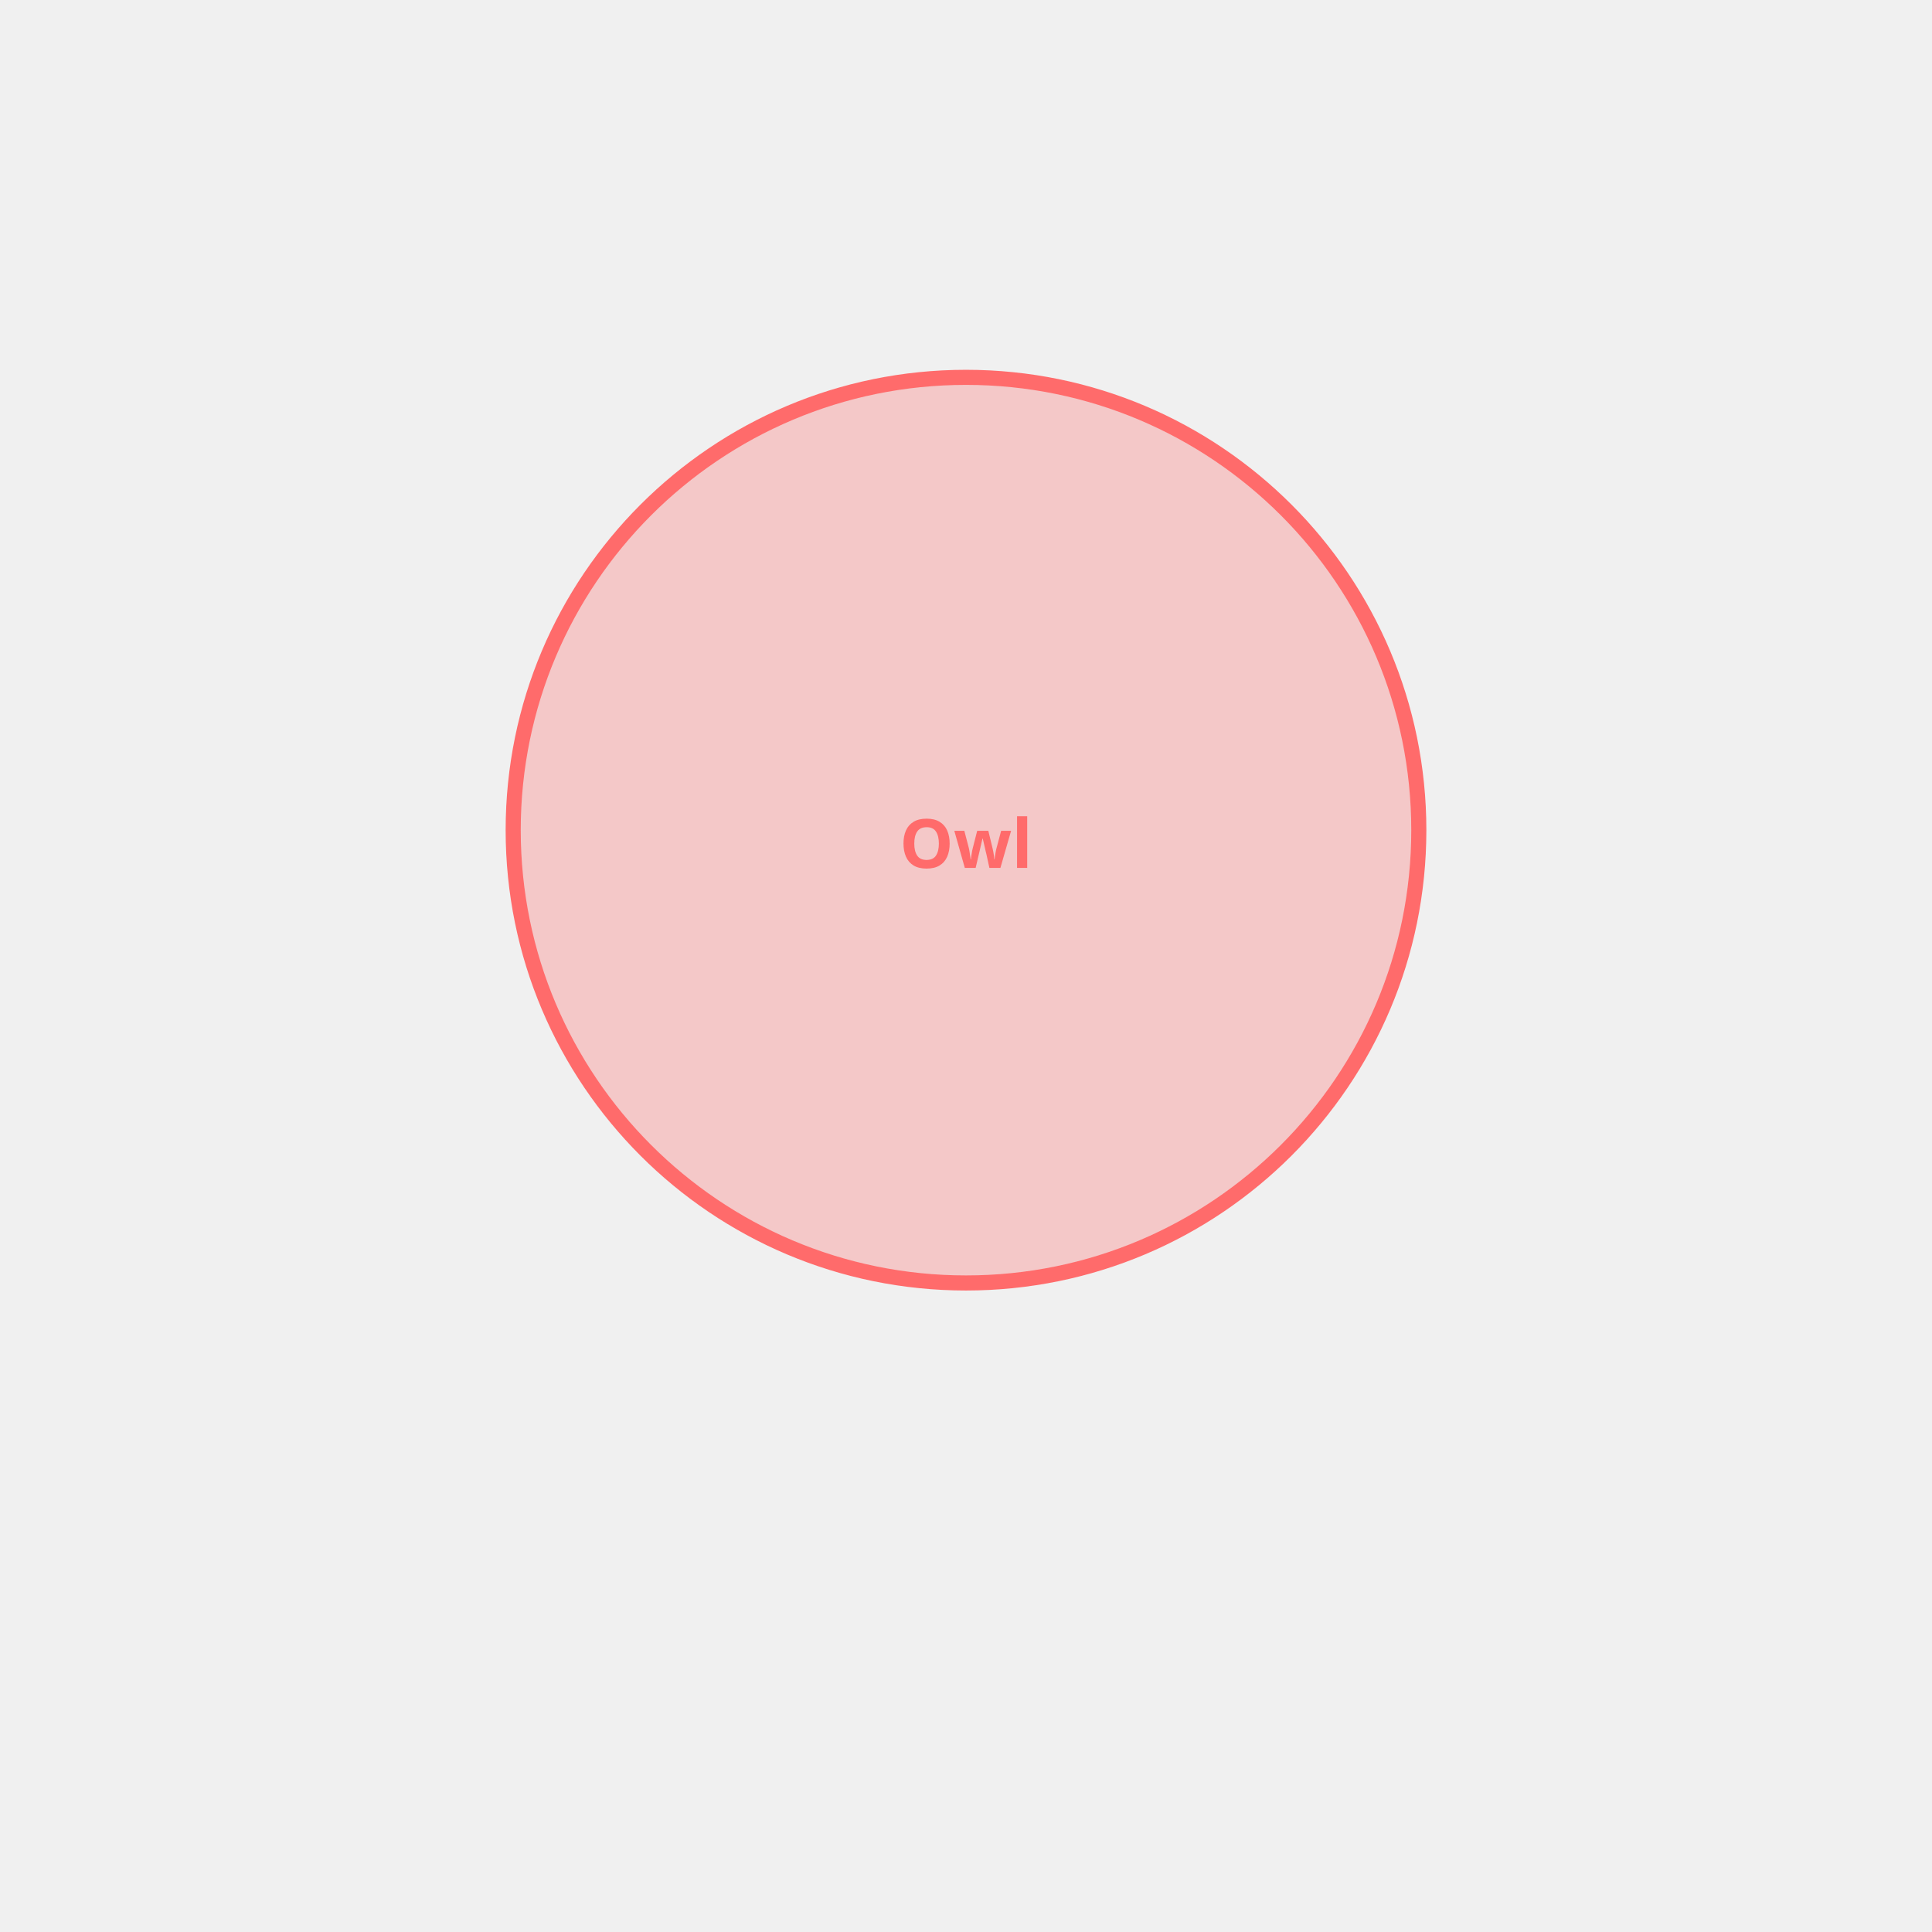
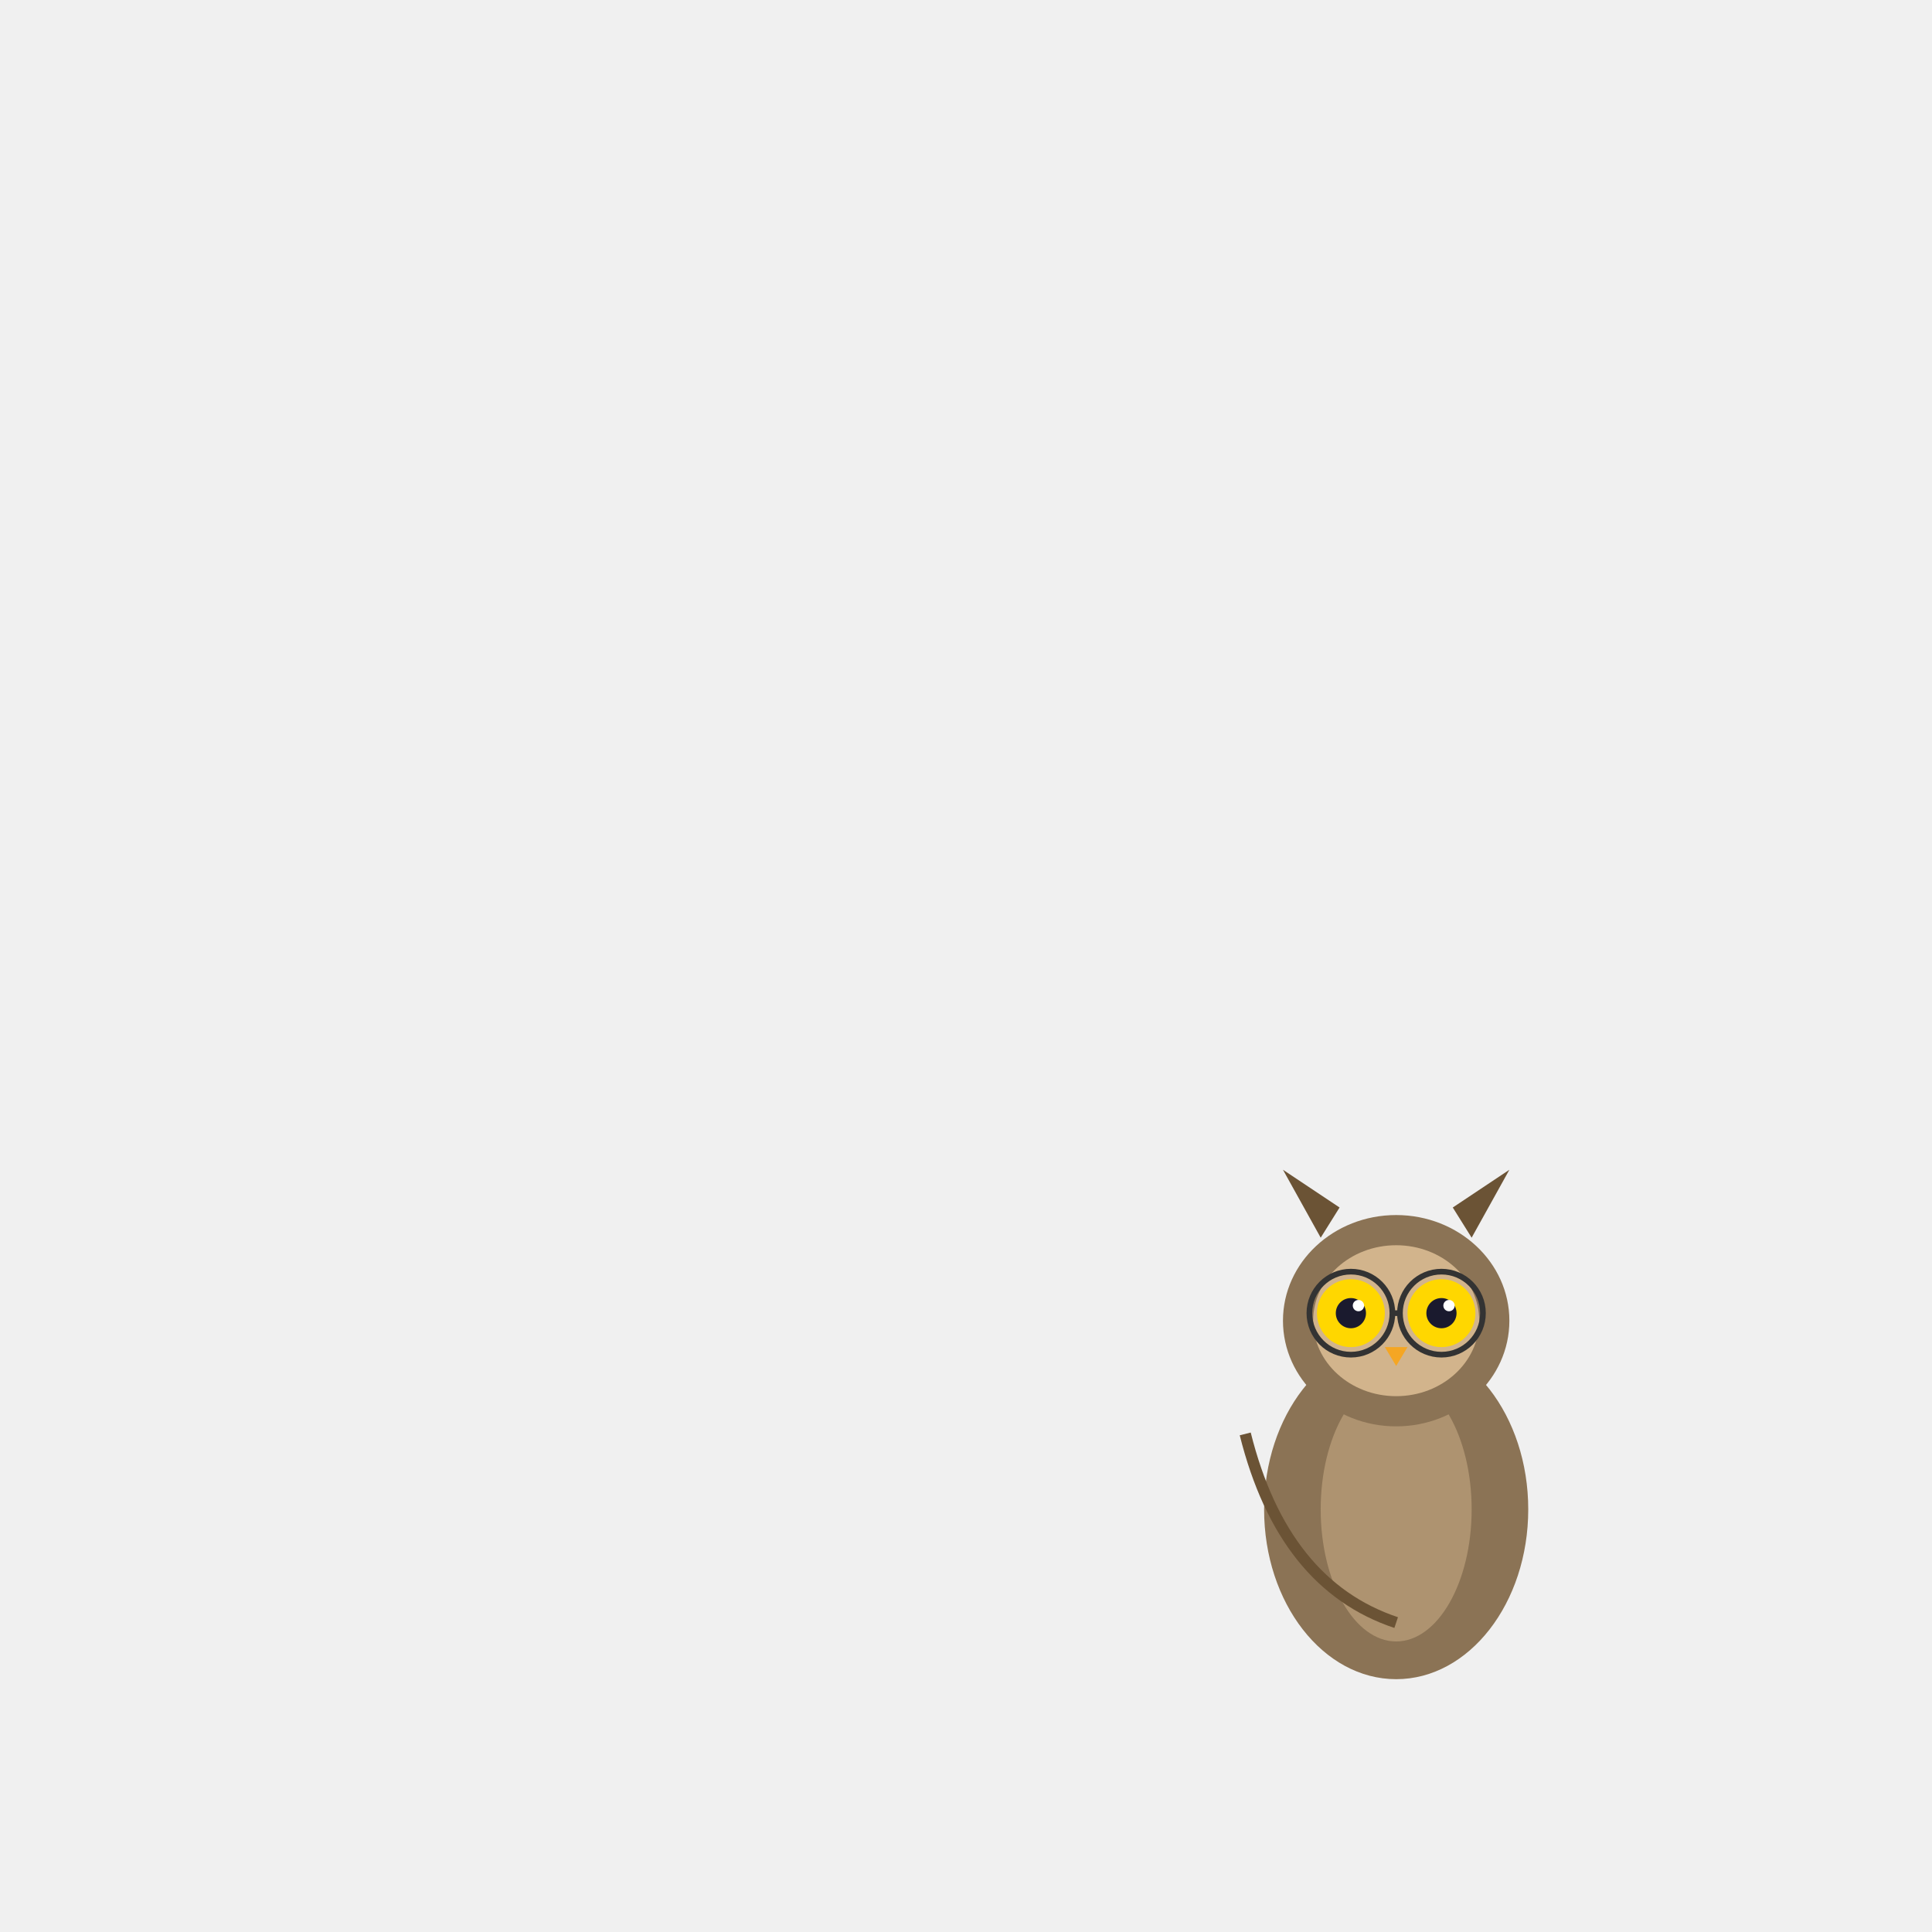
- <svg xmlns="http://www.w3.org/2000/svg" width="512" height="512" viewBox="0 0 512 512">
-   <rect width="512" height="512" fill="transparent" />
-   <circle cx="256" cy="220" r="120" fill="#FF6B6B" opacity="0.3" />
-   <circle cx="256" cy="220" r="120" fill="none" stroke="#FF6B6B" stroke-width="4" />
-   <text x="256" y="230" text-anchor="middle" font-family="system-ui, sans-serif" font-size="18" fill="#FF6B6B" font-weight="600">Owl</text>
+ <svg xmlns="http://www.w3.org/2000/svg" viewBox="0 0 512 512">
+   <ellipse cx="370" cy="400" rx="35" ry="45" fill="#8B7355" />
+   <ellipse cx="370" cy="400" rx="20" ry="35" fill="#D2B48C" opacity="0.5" />
+   <ellipse cx="370" cy="350" rx="30" ry="28" fill="#8B7355" />
+   <path d="M350 328L340 310L355 320Z" fill="#6B5335" />
+   <path d="M390 328L400 310L385 320Z" fill="#6B5335" />
+   <ellipse cx="370" cy="350" rx="22" ry="20" fill="#D2B48C" />
+   <circle cx="358" cy="348" r="9" fill="#FFD700" />
+   <circle cx="382" cy="348" r="9" fill="#FFD700" />
+   <circle cx="358" cy="348" r="4" fill="#1A1A2E" />
+   <circle cx="382" cy="348" r="4" fill="#1A1A2E" />
+   <circle cx="360" cy="346" r="1.5" fill="#fff" />
+   <circle cx="384" cy="346" r="1.5" fill="#fff" />
+   <path d="M367 357L370 362L373 357Z" fill="#F5A623" />
+   <circle cx="358" cy="348" r="11" fill="none" stroke="#333" stroke-width="1.5" />
+   <circle cx="382" cy="348" r="11" fill="none" stroke="#333" stroke-width="1.5" />
+   <line x1="369" y1="348" x2="371" y2="348" stroke="#333" stroke-width="1.5" />
+   <path d="M330 380Q340 420 370 430" fill="none" stroke="#6B5335" stroke-width="3" />
</svg>
